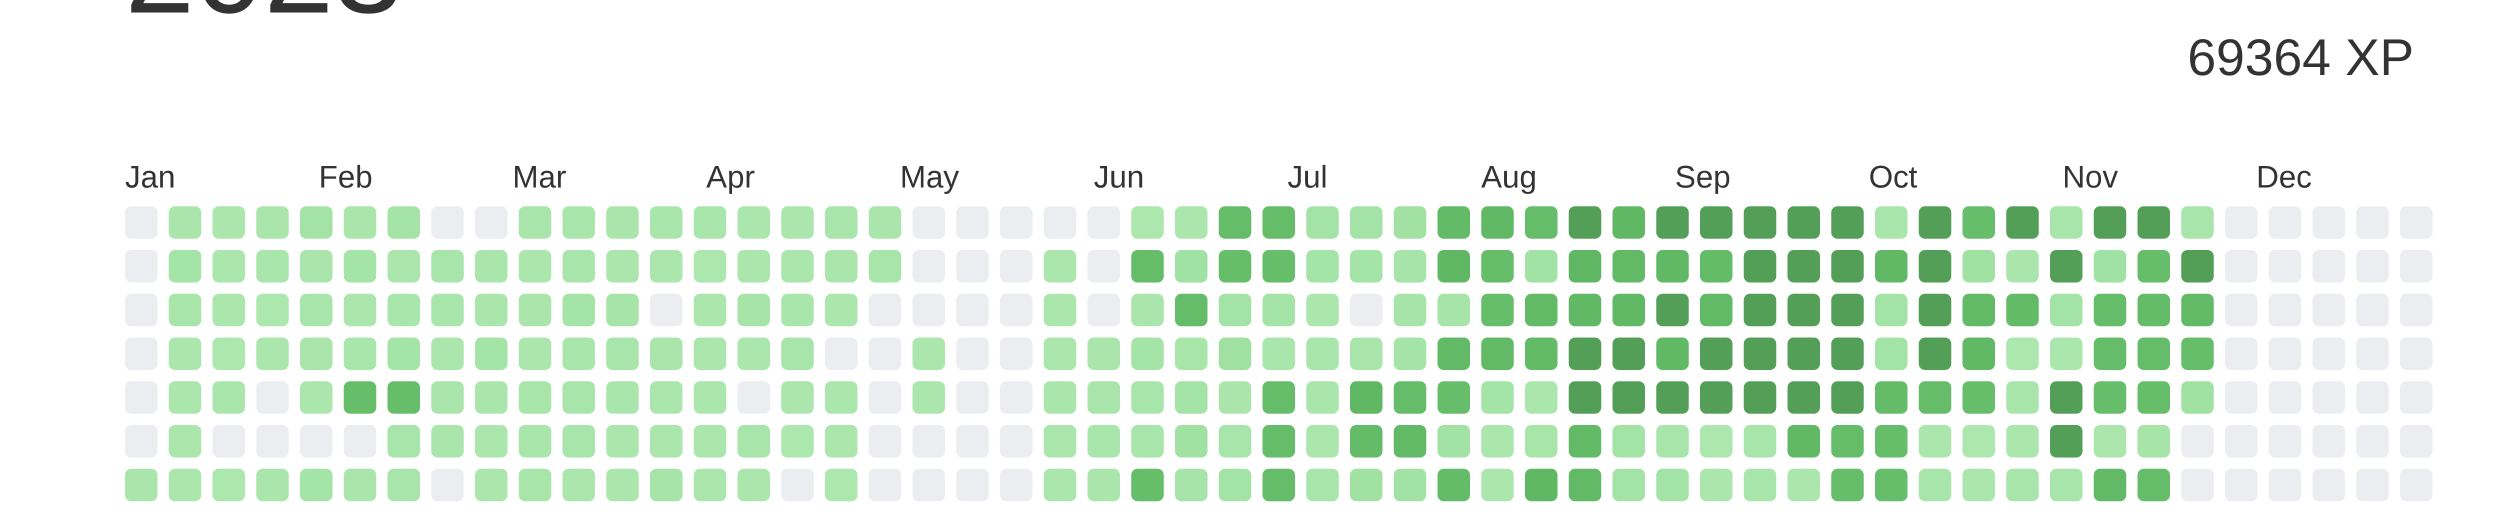
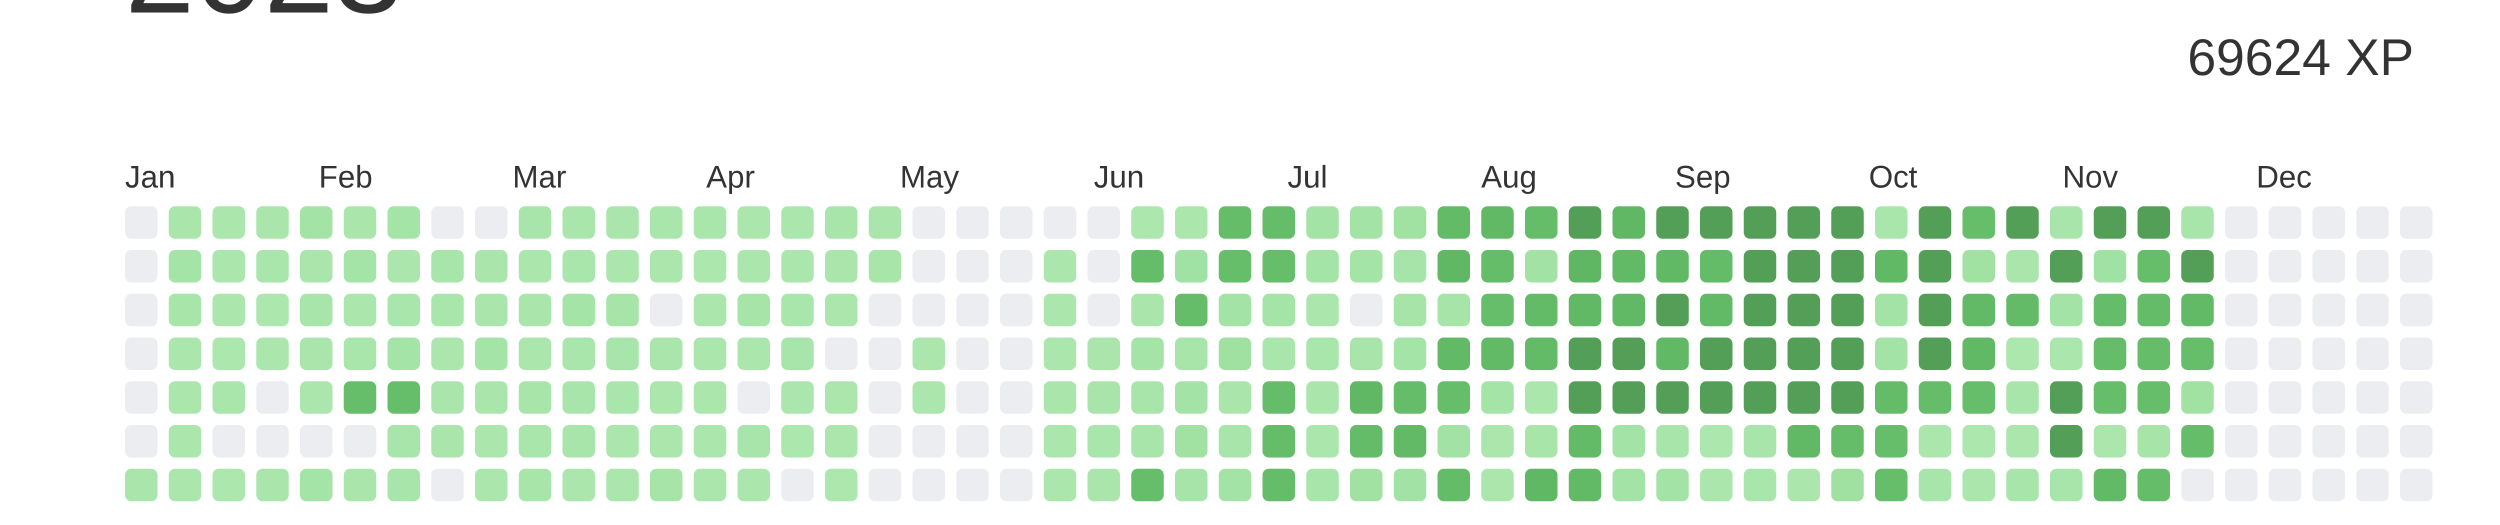
<svg xmlns="http://www.w3.org/2000/svg" baseProfile="full" height="42mm" version="1.1" viewBox="0,0,200,42" width="200mm">
  <defs />
  <rect fill="#ffffff" height="42" width="200" x="0" y="0" />
  <text alignment-baseline="hanging" fill="#333333" style="font-size:10.0px; font-family:Arial;" x="10" y="1">2023</text>
-   <text alignment-baseline="hanging" fill="#333333" style="font-size:4.125px; font-family:Arial;" x="175" y="6">69364 XP</text>
+   <text alignment-baseline="hanging" fill="#333333" style="font-size:4.125px; font-family:Arial;" x="175" y="6">69624 XP</text>
  <text fill="#333333" style="font-size:2.5px; font-family:Arial" x="10.0" y="15">Jan</text>
  <text fill="#333333" style="font-size:2.5px; font-family:Arial" x="25.5" y="15">Feb</text>
  <text fill="#333333" style="font-size:2.5px; font-family:Arial" x="41.0" y="15">Mar</text>
  <text fill="#333333" style="font-size:2.5px; font-family:Arial" x="56.5" y="15">Apr</text>
  <text fill="#333333" style="font-size:2.5px; font-family:Arial" x="72.0" y="15">May</text>
  <text fill="#333333" style="font-size:2.5px; font-family:Arial" x="87.5" y="15">Jun</text>
  <text fill="#333333" style="font-size:2.5px; font-family:Arial" x="103.0" y="15">Jul</text>
  <text fill="#333333" style="font-size:2.5px; font-family:Arial" x="118.5" y="15">Aug</text>
  <text fill="#333333" style="font-size:2.5px; font-family:Arial" x="134.0" y="15">Sep</text>
  <text fill="#333333" style="font-size:2.5px; font-family:Arial" x="149.5" y="15">Oct</text>
  <text fill="#333333" style="font-size:2.5px; font-family:Arial" x="165.0" y="15">Nov</text>
  <text fill="#333333" style="font-size:2.5px; font-family:Arial" x="180.5" y="15">Dec</text>
  <rect fill="#EBEDF0" height="2.6" rx="0.5" ry="0.5" width="2.6" x="10.0" y="16.5" />
  <rect fill="#EBEDF0" height="2.6" rx="0.5" ry="0.5" width="2.6" x="10.0" y="20.0" />
  <rect fill="#EBEDF0" height="2.6" rx="0.5" ry="0.5" width="2.6" x="10.0" y="23.5" />
  <rect fill="#EBEDF0" height="2.6" rx="0.5" ry="0.5" width="2.6" x="10.0" y="27.0" />
  <rect fill="#EBEDF0" height="2.6" rx="0.5" ry="0.5" width="2.6" x="10.0" y="30.5" />
  <rect fill="#EBEDF0" height="2.6" rx="0.5" ry="0.5" width="2.6" x="10.0" y="34.0" />
  <rect fill="#aae6ac" height="2.6" rx="0.5" ry="0.5" width="2.6" x="10.0" y="37.5" />
  <rect fill="#aae6ac" height="2.6" rx="0.5" ry="0.5" width="2.6" x="13.5" y="16.5" />
  <rect fill="#a5e4a7" height="2.6" rx="0.5" ry="0.5" width="2.6" x="13.5" y="20.0" />
  <rect fill="#a7e5a9" height="2.6" rx="0.5" ry="0.5" width="2.6" x="13.5" y="23.5" />
  <rect fill="#abe7ad" height="2.6" rx="0.5" ry="0.5" width="2.6" x="13.5" y="27.0" />
  <rect fill="#abe7ad" height="2.6" rx="0.5" ry="0.5" width="2.6" x="13.5" y="30.5" />
  <rect fill="#abe7ad" height="2.6" rx="0.5" ry="0.5" width="2.6" x="13.5" y="34.0" />
  <rect fill="#abe7ad" height="2.6" rx="0.5" ry="0.5" width="2.6" x="13.5" y="37.5" />
  <rect fill="#abe6ad" height="2.6" rx="0.5" ry="0.5" width="2.6" x="17.0" y="16.5" />
  <rect fill="#abe6ad" height="2.6" rx="0.5" ry="0.5" width="2.6" x="17.0" y="20.0" />
  <rect fill="#abe7ad" height="2.6" rx="0.5" ry="0.5" width="2.6" x="17.0" y="23.5" />
  <rect fill="#ace7ae" height="2.6" rx="0.5" ry="0.5" width="2.6" x="17.0" y="27.0" />
  <rect fill="#a9e6ab" height="2.6" rx="0.5" ry="0.5" width="2.6" x="17.0" y="30.5" />
  <rect fill="#EBEDF0" height="2.6" rx="0.5" ry="0.5" width="2.6" x="17.0" y="34.0" />
  <rect fill="#ace7ae" height="2.6" rx="0.5" ry="0.5" width="2.6" x="17.0" y="37.5" />
  <rect fill="#aae6ac" height="2.6" rx="0.5" ry="0.5" width="2.6" x="20.5" y="16.5" />
  <rect fill="#a9e6ab" height="2.6" rx="0.5" ry="0.5" width="2.6" x="20.5" y="20.0" />
  <rect fill="#ace7ae" height="2.6" rx="0.5" ry="0.5" width="2.6" x="20.5" y="23.5" />
  <rect fill="#abe7ad" height="2.6" rx="0.5" ry="0.5" width="2.6" x="20.5" y="27.0" />
  <rect fill="#EBEDF0" height="2.6" rx="0.5" ry="0.5" width="2.6" x="20.5" y="30.5" />
  <rect fill="#EBEDF0" height="2.6" rx="0.5" ry="0.5" width="2.6" x="20.5" y="34.0" />
  <rect fill="#aae6ac" height="2.6" rx="0.5" ry="0.5" width="2.6" x="20.5" y="37.5" />
  <rect fill="#a4e3a6" height="2.6" rx="0.5" ry="0.5" width="2.6" x="24.0" y="16.5" />
  <rect fill="#aae6ac" height="2.6" rx="0.5" ry="0.5" width="2.6" x="24.0" y="20.0" />
  <rect fill="#a8e5aa" height="2.6" rx="0.5" ry="0.5" width="2.6" x="24.0" y="23.5" />
  <rect fill="#aae6ac" height="2.6" rx="0.5" ry="0.5" width="2.6" x="24.0" y="27.0" />
  <rect fill="#abe6ad" height="2.6" rx="0.5" ry="0.5" width="2.6" x="24.0" y="30.5" />
  <rect fill="#EBEDF0" height="2.6" rx="0.5" ry="0.5" width="2.6" x="24.0" y="34.0" />
  <rect fill="#a4e4a7" height="2.6" rx="0.5" ry="0.5" width="2.6" x="24.0" y="37.5" />
  <rect fill="#aae6ac" height="2.6" rx="0.5" ry="0.5" width="2.6" x="27.5" y="16.5" />
  <rect fill="#a5e4a7" height="2.6" rx="0.5" ry="0.5" width="2.6" x="27.5" y="20.0" />
  <rect fill="#abe6ad" height="2.6" rx="0.5" ry="0.5" width="2.6" x="27.5" y="23.5" />
  <rect fill="#a9e6ab" height="2.6" rx="0.5" ry="0.5" width="2.6" x="27.5" y="27.0" />
  <rect fill="#66be6a" height="2.6" rx="0.5" ry="0.5" width="2.6" x="27.5" y="30.5" />
  <rect fill="#EBEDF0" height="2.6" rx="0.5" ry="0.5" width="2.6" x="27.5" y="34.0" />
  <rect fill="#aae6ac" height="2.6" rx="0.5" ry="0.5" width="2.6" x="27.5" y="37.5" />
  <rect fill="#a5e4a7" height="2.6" rx="0.5" ry="0.5" width="2.6" x="31.0" y="16.5" />
  <rect fill="#abe7ad" height="2.6" rx="0.5" ry="0.5" width="2.6" x="31.0" y="20.0" />
  <rect fill="#a9e6ab" height="2.6" rx="0.5" ry="0.5" width="2.6" x="31.0" y="23.5" />
  <rect fill="#a4e4a7" height="2.6" rx="0.5" ry="0.5" width="2.6" x="31.0" y="27.0" />
  <rect fill="#66be6a" height="2.6" rx="0.5" ry="0.5" width="2.6" x="31.0" y="30.5" />
  <rect fill="#a8e5aa" height="2.6" rx="0.5" ry="0.5" width="2.6" x="31.0" y="34.0" />
  <rect fill="#a7e5aa" height="2.6" rx="0.5" ry="0.5" width="2.6" x="31.0" y="37.5" />
  <rect fill="#EBEDF0" height="2.6" rx="0.5" ry="0.5" width="2.6" x="34.5" y="16.5" />
  <rect fill="#a8e5ab" height="2.6" rx="0.5" ry="0.5" width="2.6" x="34.5" y="20.0" />
  <rect fill="#a9e6ab" height="2.6" rx="0.5" ry="0.5" width="2.6" x="34.5" y="23.5" />
  <rect fill="#abe6ad" height="2.6" rx="0.5" ry="0.5" width="2.6" x="34.5" y="27.0" />
  <rect fill="#aae6ac" height="2.6" rx="0.5" ry="0.5" width="2.6" x="34.5" y="30.5" />
  <rect fill="#aae6ac" height="2.6" rx="0.5" ry="0.5" width="2.6" x="34.5" y="34.0" />
  <rect fill="#EBEDF0" height="2.6" rx="0.5" ry="0.5" width="2.6" x="34.5" y="37.5" />
  <rect fill="#EBEDF0" height="2.6" rx="0.5" ry="0.5" width="2.6" x="38.0" y="16.5" />
  <rect fill="#aae6ac" height="2.6" rx="0.5" ry="0.5" width="2.6" x="38.0" y="20.0" />
  <rect fill="#aae6ac" height="2.6" rx="0.5" ry="0.5" width="2.6" x="38.0" y="23.5" />
  <rect fill="#a5e4a7" height="2.6" rx="0.5" ry="0.5" width="2.6" x="38.0" y="27.0" />
  <rect fill="#aae6ac" height="2.6" rx="0.5" ry="0.5" width="2.6" x="38.0" y="30.5" />
  <rect fill="#abe7ad" height="2.6" rx="0.5" ry="0.5" width="2.6" x="38.0" y="34.0" />
  <rect fill="#abe6ad" height="2.6" rx="0.5" ry="0.5" width="2.6" x="38.0" y="37.5" />
  <rect fill="#a8e5aa" height="2.6" rx="0.5" ry="0.5" width="2.6" x="41.5" y="16.5" />
  <rect fill="#abe7ad" height="2.6" rx="0.5" ry="0.5" width="2.6" x="41.5" y="20.0" />
  <rect fill="#aae6ac" height="2.6" rx="0.5" ry="0.5" width="2.6" x="41.5" y="23.5" />
  <rect fill="#abe7ad" height="2.6" rx="0.5" ry="0.5" width="2.6" x="41.5" y="27.0" />
  <rect fill="#a7e5a9" height="2.6" rx="0.5" ry="0.5" width="2.6" x="41.5" y="30.5" />
  <rect fill="#a9e6ab" height="2.6" rx="0.5" ry="0.5" width="2.6" x="41.5" y="34.0" />
  <rect fill="#a7e5a9" height="2.6" rx="0.5" ry="0.5" width="2.6" x="41.5" y="37.5" />
  <rect fill="#a9e6ab" height="2.6" rx="0.5" ry="0.5" width="2.6" x="45.0" y="16.5" />
  <rect fill="#a9e6ab" height="2.6" rx="0.5" ry="0.5" width="2.6" x="45.0" y="20.0" />
  <rect fill="#a4e4a7" height="2.6" rx="0.5" ry="0.5" width="2.6" x="45.0" y="23.5" />
  <rect fill="#a9e6ab" height="2.6" rx="0.5" ry="0.5" width="2.6" x="45.0" y="27.0" />
  <rect fill="#a8e5aa" height="2.6" rx="0.5" ry="0.5" width="2.6" x="45.0" y="30.5" />
  <rect fill="#a8e5aa" height="2.6" rx="0.5" ry="0.5" width="2.6" x="45.0" y="34.0" />
  <rect fill="#abe7ad" height="2.6" rx="0.5" ry="0.5" width="2.6" x="45.0" y="37.5" />
  <rect fill="#aae6ac" height="2.6" rx="0.5" ry="0.5" width="2.6" x="48.5" y="16.5" />
  <rect fill="#abe7ad" height="2.6" rx="0.5" ry="0.5" width="2.6" x="48.5" y="20.0" />
  <rect fill="#a6e4a8" height="2.6" rx="0.5" ry="0.5" width="2.6" x="48.5" y="23.5" />
  <rect fill="#a8e5aa" height="2.6" rx="0.5" ry="0.5" width="2.6" x="48.5" y="27.0" />
  <rect fill="#a9e6ab" height="2.6" rx="0.5" ry="0.5" width="2.6" x="48.5" y="30.5" />
  <rect fill="#abe7ad" height="2.6" rx="0.5" ry="0.5" width="2.6" x="48.5" y="34.0" />
  <rect fill="#abe6ad" height="2.6" rx="0.5" ry="0.5" width="2.6" x="48.5" y="37.5" />
  <rect fill="#a9e6ab" height="2.6" rx="0.5" ry="0.5" width="2.6" x="52.0" y="16.5" />
  <rect fill="#abe6ad" height="2.6" rx="0.5" ry="0.5" width="2.6" x="52.0" y="20.0" />
  <rect fill="#EBEDF0" height="2.6" rx="0.5" ry="0.5" width="2.6" x="52.0" y="23.5" />
  <rect fill="#aae6ac" height="2.6" rx="0.5" ry="0.5" width="2.6" x="52.0" y="27.0" />
  <rect fill="#abe7ad" height="2.6" rx="0.5" ry="0.5" width="2.6" x="52.0" y="30.5" />
  <rect fill="#abe6ad" height="2.6" rx="0.5" ry="0.5" width="2.6" x="52.0" y="34.0" />
  <rect fill="#a6e4a8" height="2.6" rx="0.5" ry="0.5" width="2.6" x="52.0" y="37.5" />
  <rect fill="#a9e6ab" height="2.6" rx="0.5" ry="0.5" width="2.6" x="55.5" y="16.5" />
  <rect fill="#ace7ae" height="2.6" rx="0.5" ry="0.5" width="2.6" x="55.5" y="20.0" />
  <rect fill="#abe7ad" height="2.6" rx="0.5" ry="0.5" width="2.6" x="55.5" y="23.5" />
  <rect fill="#abe6ad" height="2.6" rx="0.5" ry="0.5" width="2.6" x="55.5" y="27.0" />
  <rect fill="#abe7ad" height="2.6" rx="0.5" ry="0.5" width="2.6" x="55.5" y="30.5" />
  <rect fill="#abe7ad" height="2.6" rx="0.5" ry="0.5" width="2.6" x="55.5" y="34.0" />
  <rect fill="#abe7ad" height="2.6" rx="0.5" ry="0.5" width="2.6" x="55.5" y="37.5" />
  <rect fill="#abe6ad" height="2.6" rx="0.5" ry="0.5" width="2.6" x="59.0" y="16.5" />
  <rect fill="#abe6ad" height="2.6" rx="0.5" ry="0.5" width="2.6" x="59.0" y="20.0" />
  <rect fill="#a6e4a8" height="2.6" rx="0.5" ry="0.5" width="2.6" x="59.0" y="23.5" />
  <rect fill="#abe7ad" height="2.6" rx="0.5" ry="0.5" width="2.6" x="59.0" y="27.0" />
  <rect fill="#EBEDF0" height="2.6" rx="0.5" ry="0.5" width="2.6" x="59.0" y="30.5" />
  <rect fill="#a8e5aa" height="2.6" rx="0.5" ry="0.5" width="2.6" x="59.0" y="34.0" />
  <rect fill="#abe7ad" height="2.6" rx="0.5" ry="0.5" width="2.6" x="59.0" y="37.5" />
  <rect fill="#abe7ad" height="2.6" rx="0.5" ry="0.5" width="2.6" x="62.5" y="16.5" />
  <rect fill="#abe7ad" height="2.6" rx="0.5" ry="0.5" width="2.6" x="62.5" y="20.0" />
  <rect fill="#a9e6ab" height="2.6" rx="0.5" ry="0.5" width="2.6" x="62.5" y="23.5" />
  <rect fill="#a8e5aa" height="2.6" rx="0.5" ry="0.5" width="2.6" x="62.5" y="27.0" />
  <rect fill="#abe6ad" height="2.6" rx="0.5" ry="0.5" width="2.6" x="62.5" y="30.5" />
  <rect fill="#ace7ae" height="2.6" rx="0.5" ry="0.5" width="2.6" x="62.5" y="34.0" />
  <rect fill="#EBEDF0" height="2.6" rx="0.5" ry="0.5" width="2.6" x="62.5" y="37.5" />
  <rect fill="#a8e5aa" height="2.6" rx="0.5" ry="0.5" width="2.6" x="66.0" y="16.5" />
  <rect fill="#aae6ac" height="2.6" rx="0.5" ry="0.5" width="2.6" x="66.0" y="20.0" />
  <rect fill="#abe7ad" height="2.6" rx="0.5" ry="0.5" width="2.6" x="66.0" y="23.5" />
  <rect fill="#EBEDF0" height="2.6" rx="0.5" ry="0.5" width="2.6" x="66.0" y="27.0" />
  <rect fill="#abe7ad" height="2.6" rx="0.5" ry="0.5" width="2.6" x="66.0" y="30.5" />
  <rect fill="#abe6ad" height="2.6" rx="0.5" ry="0.5" width="2.6" x="66.0" y="34.0" />
  <rect fill="#ace7ae" height="2.6" rx="0.5" ry="0.5" width="2.6" x="66.0" y="37.5" />
  <rect fill="#aae6ac" height="2.6" rx="0.5" ry="0.5" width="2.6" x="69.5" y="16.5" />
  <rect fill="#a7e5a9" height="2.6" rx="0.5" ry="0.5" width="2.6" x="69.5" y="20.0" />
  <rect fill="#EBEDF0" height="2.6" rx="0.5" ry="0.5" width="2.6" x="69.5" y="23.5" />
  <rect fill="#EBEDF0" height="2.6" rx="0.5" ry="0.5" width="2.6" x="69.5" y="27.0" />
  <rect fill="#EBEDF0" height="2.6" rx="0.5" ry="0.5" width="2.6" x="69.5" y="30.5" />
  <rect fill="#EBEDF0" height="2.6" rx="0.5" ry="0.5" width="2.6" x="69.5" y="34.0" />
  <rect fill="#EBEDF0" height="2.6" rx="0.5" ry="0.5" width="2.6" x="69.5" y="37.5" />
  <rect fill="#EBEDF0" height="2.6" rx="0.5" ry="0.5" width="2.6" x="73.0" y="16.5" />
  <rect fill="#EBEDF0" height="2.6" rx="0.5" ry="0.5" width="2.6" x="73.0" y="20.0" />
  <rect fill="#EBEDF0" height="2.6" rx="0.5" ry="0.5" width="2.6" x="73.0" y="23.5" />
  <rect fill="#abe7ad" height="2.6" rx="0.5" ry="0.5" width="2.6" x="73.0" y="27.0" />
  <rect fill="#abe7ad" height="2.6" rx="0.5" ry="0.5" width="2.6" x="73.0" y="30.5" />
  <rect fill="#EBEDF0" height="2.6" rx="0.5" ry="0.5" width="2.6" x="73.0" y="34.0" />
  <rect fill="#EBEDF0" height="2.6" rx="0.5" ry="0.5" width="2.6" x="73.0" y="37.5" />
  <rect fill="#EBEDF0" height="2.6" rx="0.5" ry="0.5" width="2.6" x="76.5" y="16.5" />
  <rect fill="#EBEDF0" height="2.6" rx="0.5" ry="0.5" width="2.6" x="76.5" y="20.0" />
  <rect fill="#EBEDF0" height="2.6" rx="0.5" ry="0.5" width="2.6" x="76.5" y="23.5" />
  <rect fill="#EBEDF0" height="2.6" rx="0.5" ry="0.5" width="2.6" x="76.5" y="27.0" />
  <rect fill="#EBEDF0" height="2.6" rx="0.5" ry="0.5" width="2.6" x="76.5" y="30.5" />
  <rect fill="#EBEDF0" height="2.6" rx="0.5" ry="0.5" width="2.6" x="76.5" y="34.0" />
  <rect fill="#EBEDF0" height="2.6" rx="0.5" ry="0.5" width="2.6" x="76.5" y="37.5" />
  <rect fill="#EBEDF0" height="2.6" rx="0.5" ry="0.5" width="2.6" x="80.0" y="16.5" />
  <rect fill="#EBEDF0" height="2.6" rx="0.5" ry="0.5" width="2.6" x="80.0" y="20.0" />
  <rect fill="#EBEDF0" height="2.6" rx="0.5" ry="0.5" width="2.6" x="80.0" y="23.5" />
  <rect fill="#EBEDF0" height="2.6" rx="0.5" ry="0.5" width="2.6" x="80.0" y="27.0" />
  <rect fill="#EBEDF0" height="2.6" rx="0.5" ry="0.5" width="2.6" x="80.0" y="30.5" />
  <rect fill="#EBEDF0" height="2.6" rx="0.5" ry="0.5" width="2.6" x="80.0" y="34.0" />
  <rect fill="#EBEDF0" height="2.6" rx="0.5" ry="0.5" width="2.6" x="80.0" y="37.5" />
  <rect fill="#EBEDF0" height="2.6" rx="0.5" ry="0.5" width="2.6" x="83.5" y="16.5" />
  <rect fill="#abe7ad" height="2.6" rx="0.5" ry="0.5" width="2.6" x="83.5" y="20.0" />
  <rect fill="#abe6ad" height="2.6" rx="0.5" ry="0.5" width="2.6" x="83.5" y="23.5" />
  <rect fill="#abe6ad" height="2.6" rx="0.5" ry="0.5" width="2.6" x="83.5" y="27.0" />
  <rect fill="#aae6ac" height="2.6" rx="0.5" ry="0.5" width="2.6" x="83.5" y="30.5" />
  <rect fill="#abe6ad" height="2.6" rx="0.5" ry="0.5" width="2.6" x="83.5" y="34.0" />
  <rect fill="#abe7ad" height="2.6" rx="0.5" ry="0.5" width="2.6" x="83.5" y="37.5" />
  <rect fill="#EBEDF0" height="2.6" rx="0.5" ry="0.5" width="2.6" x="87.0" y="16.5" />
  <rect fill="#EBEDF0" height="2.6" rx="0.5" ry="0.5" width="2.6" x="87.0" y="20.0" />
  <rect fill="#EBEDF0" height="2.6" rx="0.5" ry="0.5" width="2.6" x="87.0" y="23.5" />
  <rect fill="#aae6ac" height="2.6" rx="0.5" ry="0.5" width="2.6" x="87.0" y="27.0" />
  <rect fill="#a9e5ab" height="2.6" rx="0.5" ry="0.5" width="2.6" x="87.0" y="30.5" />
  <rect fill="#a9e6ab" height="2.6" rx="0.5" ry="0.5" width="2.6" x="87.0" y="34.0" />
  <rect fill="#aae6ac" height="2.6" rx="0.5" ry="0.5" width="2.6" x="87.0" y="37.5" />
  <rect fill="#ace7ae" height="2.6" rx="0.5" ry="0.5" width="2.6" x="90.5" y="16.5" />
  <rect fill="#65bd69" height="2.6" rx="0.5" ry="0.5" width="2.6" x="90.5" y="20.0" />
  <rect fill="#aae6ac" height="2.6" rx="0.5" ry="0.5" width="2.6" x="90.5" y="23.5" />
  <rect fill="#a4e4a7" height="2.6" rx="0.5" ry="0.5" width="2.6" x="90.5" y="27.0" />
  <rect fill="#a8e5aa" height="2.6" rx="0.5" ry="0.5" width="2.6" x="90.5" y="30.5" />
  <rect fill="#a8e5aa" height="2.6" rx="0.5" ry="0.5" width="2.6" x="90.5" y="34.0" />
  <rect fill="#66be6b" height="2.6" rx="0.5" ry="0.5" width="2.6" x="90.5" y="37.5" />
  <rect fill="#abe6ad" height="2.6" rx="0.5" ry="0.5" width="2.6" x="94.0" y="16.5" />
  <rect fill="#a0e2a3" height="2.6" rx="0.5" ry="0.5" width="2.6" x="94.0" y="20.0" />
  <rect fill="#65bd6a" height="2.6" rx="0.5" ry="0.5" width="2.6" x="94.0" y="23.5" />
  <rect fill="#a7e5a9" height="2.6" rx="0.5" ry="0.5" width="2.6" x="94.0" y="27.0" />
  <rect fill="#a3e3a5" height="2.6" rx="0.5" ry="0.5" width="2.6" x="94.0" y="30.5" />
  <rect fill="#a1e2a3" height="2.6" rx="0.5" ry="0.5" width="2.6" x="94.0" y="34.0" />
  <rect fill="#a6e4a9" height="2.6" rx="0.5" ry="0.5" width="2.6" x="94.0" y="37.5" />
  <rect fill="#65bc69" height="2.6" rx="0.5" ry="0.5" width="2.6" x="97.5" y="16.5" />
  <rect fill="#66be6b" height="2.6" rx="0.5" ry="0.5" width="2.6" x="97.5" y="20.0" />
  <rect fill="#a3e3a5" height="2.6" rx="0.5" ry="0.5" width="2.6" x="97.5" y="23.5" />
  <rect fill="#a0e1a2" height="2.6" rx="0.5" ry="0.5" width="2.6" x="97.5" y="27.0" />
  <rect fill="#aae6ac" height="2.6" rx="0.5" ry="0.5" width="2.6" x="97.5" y="30.5" />
  <rect fill="#a8e5aa" height="2.6" rx="0.5" ry="0.5" width="2.6" x="97.5" y="34.0" />
  <rect fill="#a3e3a5" height="2.6" rx="0.5" ry="0.5" width="2.6" x="97.5" y="37.5" />
  <rect fill="#65bd6a" height="2.6" rx="0.5" ry="0.5" width="2.6" x="101.0" y="16.5" />
  <rect fill="#66be6b" height="2.6" rx="0.5" ry="0.5" width="2.6" x="101.0" y="20.0" />
  <rect fill="#a5e4a7" height="2.6" rx="0.5" ry="0.5" width="2.6" x="101.0" y="23.5" />
  <rect fill="#a9e6ab" height="2.6" rx="0.5" ry="0.5" width="2.6" x="101.0" y="27.0" />
  <rect fill="#65bd6a" height="2.6" rx="0.5" ry="0.5" width="2.6" x="101.0" y="30.5" />
  <rect fill="#65bc69" height="2.6" rx="0.5" ry="0.5" width="2.6" x="101.0" y="34.0" />
  <rect fill="#65bd6a" height="2.6" rx="0.5" ry="0.5" width="2.6" x="101.0" y="37.5" />
  <rect fill="#a4e3a6" height="2.6" rx="0.5" ry="0.5" width="2.6" x="104.5" y="16.5" />
  <rect fill="#a5e4a7" height="2.6" rx="0.5" ry="0.5" width="2.6" x="104.5" y="20.0" />
  <rect fill="#abe7ad" height="2.6" rx="0.5" ry="0.5" width="2.6" x="104.5" y="23.5" />
  <rect fill="#a9e6ab" height="2.6" rx="0.5" ry="0.5" width="2.6" x="104.5" y="27.0" />
  <rect fill="#aae6ac" height="2.6" rx="0.5" ry="0.5" width="2.6" x="104.5" y="30.5" />
  <rect fill="#abe7ad" height="2.6" rx="0.5" ry="0.5" width="2.6" x="104.5" y="34.0" />
  <rect fill="#a7e5aa" height="2.6" rx="0.5" ry="0.5" width="2.6" x="104.5" y="37.5" />
  <rect fill="#a4e3a6" height="2.6" rx="0.5" ry="0.5" width="2.6" x="108.0" y="16.5" />
  <rect fill="#a5e4a7" height="2.6" rx="0.5" ry="0.5" width="2.6" x="108.0" y="20.0" />
  <rect fill="#EBEDF0" height="2.6" rx="0.5" ry="0.5" width="2.6" x="108.0" y="23.5" />
  <rect fill="#a9e5ab" height="2.6" rx="0.5" ry="0.5" width="2.6" x="108.0" y="27.0" />
  <rect fill="#60b764" height="2.6" rx="0.5" ry="0.5" width="2.6" x="108.0" y="30.5" />
  <rect fill="#64bc69" height="2.6" rx="0.5" ry="0.5" width="2.6" x="108.0" y="34.0" />
  <rect fill="#a1e2a3" height="2.6" rx="0.5" ry="0.5" width="2.6" x="108.0" y="37.5" />
  <rect fill="#a1e2a3" height="2.6" rx="0.5" ry="0.5" width="2.6" x="111.5" y="16.5" />
  <rect fill="#a6e4a9" height="2.6" rx="0.5" ry="0.5" width="2.6" x="111.5" y="20.0" />
  <rect fill="#a6e4a8" height="2.6" rx="0.5" ry="0.5" width="2.6" x="111.5" y="23.5" />
  <rect fill="#a4e4a7" height="2.6" rx="0.5" ry="0.5" width="2.6" x="111.5" y="27.0" />
  <rect fill="#65bd6a" height="2.6" rx="0.5" ry="0.5" width="2.6" x="111.5" y="30.5" />
  <rect fill="#62ba67" height="2.6" rx="0.5" ry="0.5" width="2.6" x="111.5" y="34.0" />
  <rect fill="#a2e3a5" height="2.6" rx="0.5" ry="0.5" width="2.6" x="111.5" y="37.5" />
  <rect fill="#63bb68" height="2.6" rx="0.5" ry="0.5" width="2.6" x="115.0" y="16.5" />
  <rect fill="#60b865" height="2.6" rx="0.5" ry="0.5" width="2.6" x="115.0" y="20.0" />
  <rect fill="#a6e4a8" height="2.6" rx="0.5" ry="0.5" width="2.6" x="115.0" y="23.5" />
  <rect fill="#62ba67" height="2.6" rx="0.5" ry="0.5" width="2.6" x="115.0" y="27.0" />
  <rect fill="#66be6b" height="2.6" rx="0.5" ry="0.5" width="2.6" x="115.0" y="30.5" />
  <rect fill="#a2e2a4" height="2.6" rx="0.5" ry="0.5" width="2.6" x="115.0" y="34.0" />
  <rect fill="#64bc69" height="2.6" rx="0.5" ry="0.5" width="2.6" x="115.0" y="37.5" />
  <rect fill="#61b966" height="2.6" rx="0.5" ry="0.5" width="2.6" x="118.5" y="16.5" />
  <rect fill="#65bd6a" height="2.6" rx="0.5" ry="0.5" width="2.6" x="118.5" y="20.0" />
  <rect fill="#66bd6a" height="2.6" rx="0.5" ry="0.5" width="2.6" x="118.5" y="23.5" />
  <rect fill="#62ba67" height="2.6" rx="0.5" ry="0.5" width="2.6" x="118.5" y="27.0" />
  <rect fill="#a5e4a7" height="2.6" rx="0.5" ry="0.5" width="2.6" x="118.5" y="30.5" />
  <rect fill="#abe6ad" height="2.6" rx="0.5" ry="0.5" width="2.6" x="118.5" y="34.0" />
  <rect fill="#abe7ad" height="2.6" rx="0.5" ry="0.5" width="2.6" x="118.5" y="37.5" />
  <rect fill="#65bd6a" height="2.6" rx="0.5" ry="0.5" width="2.6" x="122.0" y="16.5" />
  <rect fill="#a2e3a5" height="2.6" rx="0.5" ry="0.5" width="2.6" x="122.0" y="20.0" />
  <rect fill="#63bb68" height="2.6" rx="0.5" ry="0.5" width="2.6" x="122.0" y="23.5" />
  <rect fill="#63bb68" height="2.6" rx="0.5" ry="0.5" width="2.6" x="122.0" y="27.0" />
  <rect fill="#abe7ad" height="2.6" rx="0.5" ry="0.5" width="2.6" x="122.0" y="30.5" />
  <rect fill="#a7e5a9" height="2.6" rx="0.5" ry="0.5" width="2.6" x="122.0" y="34.0" />
  <rect fill="#60b764" height="2.6" rx="0.5" ry="0.5" width="2.6" x="122.0" y="37.5" />
  <rect fill="#549F57" height="2.6" rx="0.5" ry="0.5" width="2.6" x="125.5" y="16.5" />
  <rect fill="#5fb764" height="2.6" rx="0.5" ry="0.5" width="2.6" x="125.5" y="20.0" />
  <rect fill="#61b966" height="2.6" rx="0.5" ry="0.5" width="2.6" x="125.5" y="23.5" />
  <rect fill="#549F57" height="2.6" rx="0.5" ry="0.5" width="2.6" x="125.5" y="27.0" />
  <rect fill="#549F57" height="2.6" rx="0.5" ry="0.5" width="2.6" x="125.5" y="30.5" />
  <rect fill="#63bb68" height="2.6" rx="0.5" ry="0.5" width="2.6" x="125.5" y="34.0" />
  <rect fill="#62ba67" height="2.6" rx="0.5" ry="0.5" width="2.6" x="125.5" y="37.5" />
  <rect fill="#60b865" height="2.6" rx="0.5" ry="0.5" width="2.6" x="129.0" y="16.5" />
  <rect fill="#62ba67" height="2.6" rx="0.5" ry="0.5" width="2.6" x="129.0" y="20.0" />
  <rect fill="#61b966" height="2.6" rx="0.5" ry="0.5" width="2.6" x="129.0" y="23.5" />
  <rect fill="#549F57" height="2.6" rx="0.5" ry="0.5" width="2.6" x="129.0" y="27.0" />
  <rect fill="#549F57" height="2.6" rx="0.5" ry="0.5" width="2.6" x="129.0" y="30.5" />
  <rect fill="#a3e3a5" height="2.6" rx="0.5" ry="0.5" width="2.6" x="129.0" y="34.0" />
  <rect fill="#a4e3a6" height="2.6" rx="0.5" ry="0.5" width="2.6" x="129.0" y="37.5" />
  <rect fill="#549F57" height="2.6" rx="0.5" ry="0.5" width="2.6" x="132.5" y="16.5" />
  <rect fill="#61b966" height="2.6" rx="0.5" ry="0.5" width="2.6" x="132.5" y="20.0" />
  <rect fill="#549F57" height="2.6" rx="0.5" ry="0.5" width="2.6" x="132.5" y="23.5" />
  <rect fill="#61b966" height="2.6" rx="0.5" ry="0.5" width="2.6" x="132.5" y="27.0" />
  <rect fill="#549F57" height="2.6" rx="0.5" ry="0.5" width="2.6" x="132.5" y="30.5" />
  <rect fill="#a8e5aa" height="2.6" rx="0.5" ry="0.5" width="2.6" x="132.5" y="34.0" />
  <rect fill="#a4e3a6" height="2.6" rx="0.5" ry="0.5" width="2.6" x="132.5" y="37.5" />
  <rect fill="#549F57" height="2.6" rx="0.5" ry="0.5" width="2.6" x="136.0" y="16.5" />
  <rect fill="#64bc69" height="2.6" rx="0.5" ry="0.5" width="2.6" x="136.0" y="20.0" />
  <rect fill="#62ba67" height="2.6" rx="0.5" ry="0.5" width="2.6" x="136.0" y="23.5" />
  <rect fill="#549F57" height="2.6" rx="0.5" ry="0.5" width="2.6" x="136.0" y="27.0" />
  <rect fill="#549F57" height="2.6" rx="0.5" ry="0.5" width="2.6" x="136.0" y="30.5" />
  <rect fill="#ace7ae" height="2.6" rx="0.5" ry="0.5" width="2.6" x="136.0" y="34.0" />
  <rect fill="#abe6ad" height="2.6" rx="0.5" ry="0.5" width="2.6" x="136.0" y="37.5" />
  <rect fill="#549F57" height="2.6" rx="0.5" ry="0.5" width="2.6" x="139.5" y="16.5" />
  <rect fill="#549F57" height="2.6" rx="0.5" ry="0.5" width="2.6" x="139.5" y="20.0" />
  <rect fill="#549F57" height="2.6" rx="0.5" ry="0.5" width="2.6" x="139.5" y="23.5" />
  <rect fill="#549F57" height="2.6" rx="0.5" ry="0.5" width="2.6" x="139.5" y="27.0" />
  <rect fill="#549F57" height="2.6" rx="0.5" ry="0.5" width="2.6" x="139.5" y="30.5" />
  <rect fill="#a8e5ab" height="2.6" rx="0.5" ry="0.5" width="2.6" x="139.5" y="34.0" />
  <rect fill="#a9e6ab" height="2.6" rx="0.5" ry="0.5" width="2.6" x="139.5" y="37.5" />
  <rect fill="#549F57" height="2.6" rx="0.5" ry="0.5" width="2.6" x="143.0" y="16.5" />
  <rect fill="#549F57" height="2.6" rx="0.5" ry="0.5" width="2.6" x="143.0" y="20.0" />
  <rect fill="#549F57" height="2.6" rx="0.5" ry="0.5" width="2.6" x="143.0" y="23.5" />
  <rect fill="#549F57" height="2.6" rx="0.5" ry="0.5" width="2.6" x="143.0" y="27.0" />
  <rect fill="#549F57" height="2.6" rx="0.5" ry="0.5" width="2.6" x="143.0" y="30.5" />
  <rect fill="#61b966" height="2.6" rx="0.5" ry="0.5" width="2.6" x="143.0" y="34.0" />
  <rect fill="#abe7ad" height="2.6" rx="0.5" ry="0.5" width="2.6" x="143.0" y="37.5" />
  <rect fill="#549F57" height="2.6" rx="0.5" ry="0.5" width="2.6" x="146.5" y="16.5" />
  <rect fill="#549F57" height="2.6" rx="0.5" ry="0.5" width="2.6" x="146.5" y="20.0" />
  <rect fill="#549F57" height="2.6" rx="0.5" ry="0.5" width="2.6" x="146.5" y="23.5" />
  <rect fill="#549F57" height="2.6" rx="0.5" ry="0.5" width="2.6" x="146.5" y="27.0" />
  <rect fill="#549F57" height="2.6" rx="0.5" ry="0.5" width="2.6" x="146.5" y="30.5" />
  <rect fill="#65bd6a" height="2.6" rx="0.5" ry="0.5" width="2.6" x="146.5" y="34.0" />
-   <rect fill="#66be6b" height="2.6" rx="0.5" ry="0.5" width="2.6" x="146.5" y="37.5" />
+   <rect fill="#a0e1a2" height="2.6" rx="0.5" ry="0.5" width="2.6" x="146.5" y="37.5" />
  <rect fill="#a9e6ab" height="2.6" rx="0.5" ry="0.5" width="2.6" x="150.0" y="16.5" />
  <rect fill="#61b966" height="2.6" rx="0.5" ry="0.5" width="2.6" x="150.0" y="20.0" />
  <rect fill="#a4e3a6" height="2.6" rx="0.5" ry="0.5" width="2.6" x="150.0" y="23.5" />
  <rect fill="#a3e3a6" height="2.6" rx="0.5" ry="0.5" width="2.6" x="150.0" y="27.0" />
  <rect fill="#64bc69" height="2.6" rx="0.5" ry="0.5" width="2.6" x="150.0" y="30.5" />
  <rect fill="#66be6b" height="2.6" rx="0.5" ry="0.5" width="2.6" x="150.0" y="34.0" />
  <rect fill="#66bd6a" height="2.6" rx="0.5" ry="0.5" width="2.6" x="150.0" y="37.5" />
  <rect fill="#549F57" height="2.6" rx="0.5" ry="0.5" width="2.6" x="153.5" y="16.5" />
  <rect fill="#549F57" height="2.6" rx="0.5" ry="0.5" width="2.6" x="153.5" y="20.0" />
  <rect fill="#549F57" height="2.6" rx="0.5" ry="0.5" width="2.6" x="153.5" y="23.5" />
  <rect fill="#549F57" height="2.6" rx="0.5" ry="0.5" width="2.6" x="153.5" y="27.0" />
  <rect fill="#65bc69" height="2.6" rx="0.5" ry="0.5" width="2.6" x="153.5" y="30.5" />
  <rect fill="#abe7ad" height="2.6" rx="0.5" ry="0.5" width="2.6" x="153.5" y="34.0" />
  <rect fill="#a8e5aa" height="2.6" rx="0.5" ry="0.5" width="2.6" x="153.5" y="37.5" />
  <rect fill="#66be6a" height="2.6" rx="0.5" ry="0.5" width="2.6" x="157.0" y="16.5" />
  <rect fill="#a1e2a3" height="2.6" rx="0.5" ry="0.5" width="2.6" x="157.0" y="20.0" />
  <rect fill="#62ba67" height="2.6" rx="0.5" ry="0.5" width="2.6" x="157.0" y="23.5" />
  <rect fill="#61b966" height="2.6" rx="0.5" ry="0.5" width="2.6" x="157.0" y="27.0" />
  <rect fill="#66be6a" height="2.6" rx="0.5" ry="0.5" width="2.6" x="157.0" y="30.5" />
  <rect fill="#ace7ae" height="2.6" rx="0.5" ry="0.5" width="2.6" x="157.0" y="34.0" />
  <rect fill="#abe7ad" height="2.6" rx="0.5" ry="0.5" width="2.6" x="157.0" y="37.5" />
  <rect fill="#549F57" height="2.6" rx="0.5" ry="0.5" width="2.6" x="160.5" y="16.5" />
  <rect fill="#aae6ac" height="2.6" rx="0.5" ry="0.5" width="2.6" x="160.5" y="20.0" />
  <rect fill="#63bb68" height="2.6" rx="0.5" ry="0.5" width="2.6" x="160.5" y="23.5" />
  <rect fill="#ace7ae" height="2.6" rx="0.5" ry="0.5" width="2.6" x="160.5" y="27.0" />
  <rect fill="#a8e5aa" height="2.6" rx="0.5" ry="0.5" width="2.6" x="160.5" y="30.5" />
  <rect fill="#abe7ad" height="2.6" rx="0.5" ry="0.5" width="2.6" x="160.5" y="34.0" />
  <rect fill="#a7e5aa" height="2.6" rx="0.5" ry="0.5" width="2.6" x="160.5" y="37.5" />
  <rect fill="#a8e5aa" height="2.6" rx="0.5" ry="0.5" width="2.6" x="164.0" y="16.5" />
  <rect fill="#549F57" height="2.6" rx="0.5" ry="0.5" width="2.6" x="164.0" y="20.0" />
  <rect fill="#a4e3a6" height="2.6" rx="0.5" ry="0.5" width="2.6" x="164.0" y="23.5" />
  <rect fill="#abe7ad" height="2.6" rx="0.5" ry="0.5" width="2.6" x="164.0" y="27.0" />
  <rect fill="#549F57" height="2.6" rx="0.5" ry="0.5" width="2.6" x="164.0" y="30.5" />
  <rect fill="#549F57" height="2.6" rx="0.5" ry="0.5" width="2.6" x="164.0" y="34.0" />
  <rect fill="#a8e5aa" height="2.6" rx="0.5" ry="0.5" width="2.6" x="164.0" y="37.5" />
  <rect fill="#549F57" height="2.6" rx="0.5" ry="0.5" width="2.6" x="167.5" y="16.5" />
  <rect fill="#a0e2a3" height="2.6" rx="0.5" ry="0.5" width="2.6" x="167.5" y="20.0" />
  <rect fill="#65bd6a" height="2.6" rx="0.5" ry="0.5" width="2.6" x="167.5" y="23.5" />
  <rect fill="#65bd6a" height="2.6" rx="0.5" ry="0.5" width="2.6" x="167.5" y="27.0" />
  <rect fill="#66bd6a" height="2.6" rx="0.5" ry="0.5" width="2.6" x="167.5" y="30.5" />
  <rect fill="#abe7ad" height="2.6" rx="0.5" ry="0.5" width="2.6" x="167.5" y="34.0" />
  <rect fill="#62ba67" height="2.6" rx="0.5" ry="0.5" width="2.6" x="167.5" y="37.5" />
  <rect fill="#549F57" height="2.6" rx="0.5" ry="0.5" width="2.6" x="171.0" y="16.5" />
  <rect fill="#66be6b" height="2.6" rx="0.5" ry="0.5" width="2.6" x="171.0" y="20.0" />
  <rect fill="#64bb68" height="2.6" rx="0.5" ry="0.5" width="2.6" x="171.0" y="23.5" />
  <rect fill="#65bd6a" height="2.6" rx="0.5" ry="0.5" width="2.6" x="171.0" y="27.0" />
  <rect fill="#66be6b" height="2.6" rx="0.5" ry="0.5" width="2.6" x="171.0" y="30.5" />
  <rect fill="#a6e4a8" height="2.6" rx="0.5" ry="0.5" width="2.6" x="171.0" y="34.0" />
  <rect fill="#65bd6a" height="2.6" rx="0.5" ry="0.5" width="2.6" x="171.0" y="37.5" />
  <rect fill="#a8e5ab" height="2.6" rx="0.5" ry="0.5" width="2.6" x="174.5" y="16.5" />
  <rect fill="#549F57" height="2.6" rx="0.5" ry="0.5" width="2.6" x="174.5" y="20.0" />
  <rect fill="#62ba67" height="2.6" rx="0.5" ry="0.5" width="2.6" x="174.5" y="23.5" />
  <rect fill="#66be6b" height="2.6" rx="0.5" ry="0.5" width="2.6" x="174.5" y="27.0" />
  <rect fill="#a1e2a3" height="2.6" rx="0.5" ry="0.5" width="2.6" x="174.5" y="30.5" />
-   <rect fill="#EBEDF0" height="2.6" rx="0.5" ry="0.5" width="2.6" x="174.5" y="34.0" />
+   <rect fill="#65bd6a" height="2.6" rx="0.5" ry="0.5" width="2.6" x="174.5" y="34.0" />
  <rect fill="#EBEDF0" height="2.6" rx="0.5" ry="0.5" width="2.6" x="174.5" y="37.5" />
  <rect fill="#EBEDF0" height="2.6" rx="0.5" ry="0.5" width="2.6" x="178.0" y="16.5" />
  <rect fill="#EBEDF0" height="2.6" rx="0.5" ry="0.5" width="2.6" x="178.0" y="20.0" />
  <rect fill="#EBEDF0" height="2.6" rx="0.5" ry="0.5" width="2.6" x="178.0" y="23.5" />
  <rect fill="#EBEDF0" height="2.6" rx="0.5" ry="0.5" width="2.6" x="178.0" y="27.0" />
  <rect fill="#EBEDF0" height="2.6" rx="0.5" ry="0.5" width="2.6" x="178.0" y="30.5" />
  <rect fill="#EBEDF0" height="2.6" rx="0.5" ry="0.5" width="2.6" x="178.0" y="34.0" />
  <rect fill="#EBEDF0" height="2.6" rx="0.5" ry="0.5" width="2.6" x="178.0" y="37.5" />
  <rect fill="#EBEDF0" height="2.6" rx="0.5" ry="0.5" width="2.6" x="181.5" y="16.5" />
  <rect fill="#EBEDF0" height="2.6" rx="0.5" ry="0.5" width="2.6" x="181.5" y="20.0" />
  <rect fill="#EBEDF0" height="2.6" rx="0.5" ry="0.5" width="2.6" x="181.5" y="23.5" />
  <rect fill="#EBEDF0" height="2.6" rx="0.5" ry="0.5" width="2.6" x="181.5" y="27.0" />
  <rect fill="#EBEDF0" height="2.6" rx="0.5" ry="0.5" width="2.6" x="181.5" y="30.5" />
  <rect fill="#EBEDF0" height="2.6" rx="0.5" ry="0.5" width="2.6" x="181.5" y="34.0" />
  <rect fill="#EBEDF0" height="2.6" rx="0.5" ry="0.5" width="2.6" x="181.5" y="37.5" />
  <rect fill="#EBEDF0" height="2.6" rx="0.5" ry="0.5" width="2.6" x="185.0" y="16.5" />
  <rect fill="#EBEDF0" height="2.6" rx="0.5" ry="0.5" width="2.6" x="185.0" y="20.0" />
  <rect fill="#EBEDF0" height="2.6" rx="0.5" ry="0.5" width="2.6" x="185.0" y="23.5" />
  <rect fill="#EBEDF0" height="2.6" rx="0.5" ry="0.5" width="2.6" x="185.0" y="27.0" />
  <rect fill="#EBEDF0" height="2.6" rx="0.5" ry="0.5" width="2.6" x="185.0" y="30.5" />
  <rect fill="#EBEDF0" height="2.6" rx="0.5" ry="0.5" width="2.6" x="185.0" y="34.0" />
  <rect fill="#EBEDF0" height="2.6" rx="0.5" ry="0.5" width="2.6" x="185.0" y="37.5" />
  <rect fill="#EBEDF0" height="2.6" rx="0.5" ry="0.5" width="2.6" x="188.5" y="16.5" />
  <rect fill="#EBEDF0" height="2.6" rx="0.5" ry="0.5" width="2.6" x="188.5" y="20.0" />
  <rect fill="#EBEDF0" height="2.6" rx="0.5" ry="0.5" width="2.6" x="188.5" y="23.5" />
  <rect fill="#EBEDF0" height="2.6" rx="0.5" ry="0.5" width="2.6" x="188.5" y="27.0" />
  <rect fill="#EBEDF0" height="2.6" rx="0.5" ry="0.5" width="2.6" x="188.5" y="30.5" />
  <rect fill="#EBEDF0" height="2.6" rx="0.5" ry="0.5" width="2.6" x="188.5" y="34.0" />
  <rect fill="#EBEDF0" height="2.6" rx="0.5" ry="0.5" width="2.6" x="188.5" y="37.5" />
  <rect fill="#EBEDF0" height="2.6" rx="0.5" ry="0.5" width="2.6" x="192.0" y="16.5" />
  <rect fill="#EBEDF0" height="2.6" rx="0.5" ry="0.5" width="2.6" x="192.0" y="20.0" />
  <rect fill="#EBEDF0" height="2.6" rx="0.5" ry="0.5" width="2.6" x="192.0" y="23.5" />
  <rect fill="#EBEDF0" height="2.6" rx="0.5" ry="0.5" width="2.6" x="192.0" y="27.0" />
  <rect fill="#EBEDF0" height="2.6" rx="0.5" ry="0.5" width="2.6" x="192.0" y="30.5" />
  <rect fill="#EBEDF0" height="2.6" rx="0.5" ry="0.5" width="2.6" x="192.0" y="34.0" />
  <rect fill="#EBEDF0" height="2.6" rx="0.5" ry="0.5" width="2.6" x="192.0" y="37.5" />
</svg>
